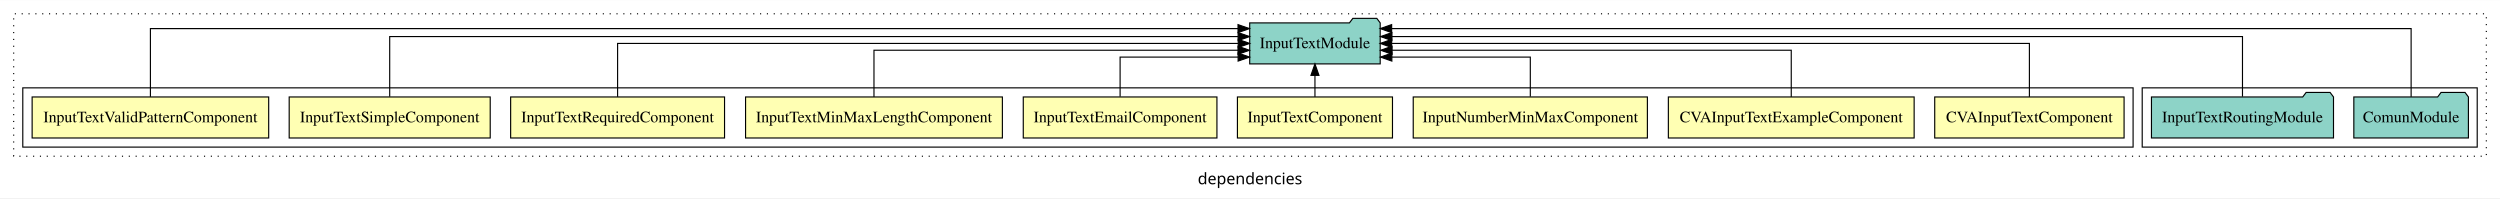
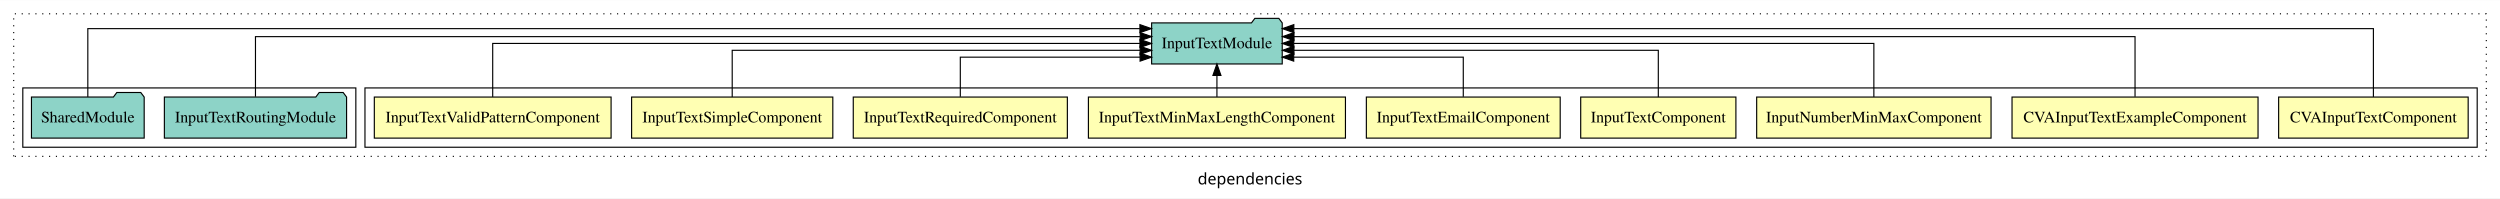
- <svg xmlns="http://www.w3.org/2000/svg" width="2194pt" height="174pt" viewBox="0.00 0.00 2194.00 173.80">
+ <svg xmlns="http://www.w3.org/2000/svg" width="2192pt" height="174pt" viewBox="0.00 0.00 2192.00 173.80">
  <g id="graph0" class="graph" transform="scale(1 1) rotate(0) translate(4 169.8)">
-     <polygon fill="white" stroke="transparent" points="-4,4 -4,-169.8 2190,-169.8 2190,4 -4,4" />
-     <text text-anchor="middle" x="1093" y="-8.2" font-family="sans-serif" font-size="14.00">dependencies</text>
+     <polygon fill="white" stroke="transparent" points="-4,4 -4,-169.8 2188,-169.8 2188,4 -4,4" />
+     <text text-anchor="middle" x="1092" y="-8.2" font-family="sans-serif" font-size="14.00">dependencies</text>
    <g id="clust1" class="cluster">
-       <polygon fill="none" stroke="black" stroke-dasharray="1,5" points="8,-32.8 8,-157.8 2178,-157.8 2178,-32.8 8,-32.8" />
+       <polygon fill="none" stroke="black" stroke-dasharray="1,5" points="8,-32.8 8,-157.8 2176,-157.8 2176,-32.8 8,-32.8" />
+     </g>
+     <g id="clust2" class="cluster">
+       <polygon fill="none" stroke="black" points="316,-40.8 316,-92.8 2168,-92.8 2168,-40.8 316,-40.8" />
    </g>
    <g id="clust12" class="cluster">
-       <polygon fill="none" stroke="black" points="1876,-40.8 1876,-92.8 2170,-92.8 2170,-40.8 1876,-40.8" />
-     </g>
-     <g id="clust2" class="cluster">
-       <polygon fill="none" stroke="black" points="16,-40.8 16,-92.8 1868,-92.8 1868,-40.8 16,-40.8" />
+       <polygon fill="none" stroke="black" points="16,-40.8 16,-92.8 308,-92.8 308,-40.8 16,-40.8" />
    </g>
    <g id="node1" class="node">
-       <polygon fill="#ffffb3" stroke="black" points="1860.09,-84.8 1693.91,-84.8 1693.91,-48.8 1860.09,-48.8 1860.09,-84.8" />
-       <text text-anchor="middle" x="1777" y="-62.6" font-family="Times,serif" font-size="14.00">CVAInputTextComponent</text>
+       <polygon fill="#ffffb3" stroke="black" points="2160.09,-84.8 1993.91,-84.8 1993.91,-48.8 2160.09,-48.8 2160.09,-84.8" />
+       <text text-anchor="middle" x="2077" y="-62.6" font-family="Times,serif" font-size="14.00">CVAInputTextComponent</text>
    </g>
    <g id="node10" class="node">
-       <polygon fill="#8dd3c7" stroke="black" points="1207.26,-149.8 1204.26,-153.8 1183.26,-153.8 1180.26,-149.8 1092.74,-149.8 1092.74,-113.8 1207.26,-113.8 1207.26,-149.8" />
-       <text text-anchor="middle" x="1150" y="-127.6" font-family="Times,serif" font-size="14.00">InputTextModule</text>
+       <polygon fill="#8dd3c7" stroke="black" points="1120.26,-149.8 1117.26,-153.8 1096.26,-153.8 1093.26,-149.8 1005.74,-149.8 1005.74,-113.8 1120.26,-113.8 1120.26,-149.8" />
+       <text text-anchor="middle" x="1063" y="-127.6" font-family="Times,serif" font-size="14.00">InputTextModule</text>
    </g>
    <g id="edge1" class="edge">
-       <path fill="none" stroke="black" d="M1777,-84.91C1777,-104.14 1777,-131.8 1777,-131.8 1777,-131.8 1217.3,-131.8 1217.3,-131.8" />
-       <polygon fill="black" stroke="black" points="1217.3,-128.3 1207.3,-131.8 1217.3,-135.3 1217.3,-128.3" />
+       <path fill="none" stroke="black" d="M2077,-84.89C2077,-107.93 2077,-144.8 2077,-144.8 2077,-144.8 1130.42,-144.8 1130.42,-144.8" />
+       <polygon fill="black" stroke="black" points="1130.42,-141.3 1120.42,-144.8 1130.42,-148.3 1130.42,-141.3" />
    </g>
    <g id="node2" class="node">
-       <polygon fill="#ffffb3" stroke="black" points="1675.85,-84.8 1460.15,-84.8 1460.15,-48.8 1675.85,-48.8 1675.85,-84.8" />
-       <text text-anchor="middle" x="1568" y="-62.6" font-family="Times,serif" font-size="14.00">CVAInputTextExampleComponent</text>
+       <polygon fill="#ffffb3" stroke="black" points="1975.85,-84.8 1760.15,-84.8 1760.15,-48.8 1975.85,-48.8 1975.85,-84.8" />
+       <text text-anchor="middle" x="1868" y="-62.6" font-family="Times,serif" font-size="14.00">CVAInputTextExampleComponent</text>
    </g>
    <g id="edge2" class="edge">
-       <path fill="none" stroke="black" d="M1568,-84.82C1568,-102.17 1568,-125.8 1568,-125.8 1568,-125.8 1217.68,-125.8 1217.68,-125.8" />
-       <polygon fill="black" stroke="black" points="1217.68,-122.3 1207.68,-125.8 1217.68,-129.3 1217.68,-122.3" />
+       <path fill="none" stroke="black" d="M1868,-85.08C1868,-106.12 1868,-137.8 1868,-137.8 1868,-137.8 1130.57,-137.8 1130.57,-137.8" />
+       <polygon fill="black" stroke="black" points="1130.57,-134.3 1120.57,-137.8 1130.57,-141.3 1130.57,-134.3" />
    </g>
    <g id="node3" class="node">
-       <polygon fill="#ffffb3" stroke="black" points="1441.75,-84.8 1236.25,-84.8 1236.25,-48.8 1441.75,-48.8 1441.75,-84.8" />
-       <text text-anchor="middle" x="1339" y="-62.6" font-family="Times,serif" font-size="14.00">InputNumberMinMaxComponent</text>
+       <polygon fill="#ffffb3" stroke="black" points="1741.75,-84.8 1536.25,-84.8 1536.25,-48.8 1741.75,-48.8 1741.75,-84.8" />
+       <text text-anchor="middle" x="1639" y="-62.6" font-family="Times,serif" font-size="14.00">InputNumberMinMaxComponent</text>
    </g>
    <g id="edge3" class="edge">
-       <path fill="none" stroke="black" d="M1339,-85.04C1339,-100.37 1339,-119.8 1339,-119.8 1339,-119.8 1217.48,-119.8 1217.48,-119.8" />
-       <polygon fill="black" stroke="black" points="1217.48,-116.3 1207.48,-119.8 1217.48,-123.3 1217.48,-116.3" />
+       <path fill="none" stroke="black" d="M1639,-84.91C1639,-104.14 1639,-131.8 1639,-131.8 1639,-131.8 1130.33,-131.8 1130.33,-131.8" />
+       <polygon fill="black" stroke="black" points="1130.33,-128.3 1120.33,-131.8 1130.33,-135.3 1130.33,-128.3" />
    </g>
    <g id="node4" class="node">
-       <polygon fill="#ffffb3" stroke="black" points="1218.04,-84.8 1081.96,-84.8 1081.96,-48.8 1218.04,-48.8 1218.04,-84.8" />
-       <text text-anchor="middle" x="1150" y="-62.6" font-family="Times,serif" font-size="14.00">InputTextComponent</text>
+       <polygon fill="#ffffb3" stroke="black" points="1518.04,-84.8 1381.96,-84.8 1381.96,-48.8 1518.04,-48.8 1518.04,-84.8" />
+       <text text-anchor="middle" x="1450" y="-62.6" font-family="Times,serif" font-size="14.00">InputTextComponent</text>
    </g>
    <g id="edge4" class="edge">
-       <path fill="none" stroke="black" d="M1150,-84.91C1150,-84.91 1150,-103.79 1150,-103.79" />
-       <polygon fill="black" stroke="black" points="1146.5,-103.79 1150,-113.79 1153.5,-103.79 1146.5,-103.79" />
+       <path fill="none" stroke="black" d="M1450,-84.82C1450,-102.17 1450,-125.8 1450,-125.8 1450,-125.8 1130.52,-125.8 1130.52,-125.8" />
+       <polygon fill="black" stroke="black" points="1130.52,-122.3 1120.52,-125.8 1130.52,-129.3 1130.52,-122.3" />
    </g>
    <g id="node5" class="node">
-       <polygon fill="#ffffb3" stroke="black" points="1063.98,-84.8 894.02,-84.8 894.02,-48.8 1063.98,-48.8 1063.98,-84.8" />
-       <text text-anchor="middle" x="979" y="-62.6" font-family="Times,serif" font-size="14.00">InputTextEmailComponent</text>
+       <polygon fill="#ffffb3" stroke="black" points="1363.98,-84.8 1194.02,-84.8 1194.02,-48.8 1363.98,-48.8 1363.98,-84.8" />
+       <text text-anchor="middle" x="1279" y="-62.6" font-family="Times,serif" font-size="14.00">InputTextEmailComponent</text>
    </g>
    <g id="edge5" class="edge">
-       <path fill="none" stroke="black" d="M979,-85.04C979,-100.37 979,-119.8 979,-119.8 979,-119.8 1082.58,-119.8 1082.58,-119.8" />
-       <polygon fill="black" stroke="black" points="1082.58,-123.3 1092.58,-119.8 1082.58,-116.3 1082.58,-123.3" />
+       <path fill="none" stroke="black" d="M1279,-85.04C1279,-100.37 1279,-119.8 1279,-119.8 1279,-119.8 1130.32,-119.8 1130.32,-119.8" />
+       <polygon fill="black" stroke="black" points="1130.32,-116.3 1120.32,-119.8 1130.32,-123.3 1130.32,-116.3" />
    </g>
    <g id="node6" class="node">
-       <polygon fill="#ffffb3" stroke="black" points="875.69,-84.8 650.31,-84.8 650.31,-48.8 875.69,-48.8 875.69,-84.8" />
-       <text text-anchor="middle" x="763" y="-62.6" font-family="Times,serif" font-size="14.00">InputTextMinMaxLengthComponent</text>
+       <polygon fill="#ffffb3" stroke="black" points="1175.69,-84.8 950.31,-84.8 950.31,-48.8 1175.69,-48.8 1175.69,-84.8" />
+       <text text-anchor="middle" x="1063" y="-62.6" font-family="Times,serif" font-size="14.00">InputTextMinMaxLengthComponent</text>
    </g>
    <g id="edge6" class="edge">
-       <path fill="none" stroke="black" d="M763,-84.82C763,-102.17 763,-125.8 763,-125.8 763,-125.8 1082.48,-125.8 1082.48,-125.8" />
-       <polygon fill="black" stroke="black" points="1082.48,-129.3 1092.48,-125.8 1082.48,-122.3 1082.48,-129.3" />
+       <path fill="none" stroke="black" d="M1063,-84.91C1063,-84.91 1063,-103.79 1063,-103.79" />
+       <polygon fill="black" stroke="black" points="1059.5,-103.79 1063,-113.79 1066.5,-103.79 1059.5,-103.79" />
    </g>
    <g id="node7" class="node">
-       <polygon fill="#ffffb3" stroke="black" points="631.86,-84.8 444.14,-84.8 444.14,-48.8 631.86,-48.8 631.86,-84.8" />
-       <text text-anchor="middle" x="538" y="-62.6" font-family="Times,serif" font-size="14.00">InputTextRequiredComponent</text>
+       <polygon fill="#ffffb3" stroke="black" points="931.86,-84.8 744.14,-84.8 744.14,-48.8 931.86,-48.8 931.86,-84.8" />
+       <text text-anchor="middle" x="838" y="-62.6" font-family="Times,serif" font-size="14.00">InputTextRequiredComponent</text>
    </g>
    <g id="edge7" class="edge">
-       <path fill="none" stroke="black" d="M538,-84.91C538,-104.14 538,-131.8 538,-131.8 538,-131.8 1082.7,-131.8 1082.7,-131.8" />
-       <polygon fill="black" stroke="black" points="1082.7,-135.3 1092.7,-131.8 1082.7,-128.3 1082.7,-135.3" />
+       <path fill="none" stroke="black" d="M838,-85.04C838,-100.37 838,-119.8 838,-119.8 838,-119.8 995.64,-119.8 995.64,-119.8" />
+       <polygon fill="black" stroke="black" points="995.64,-123.3 1005.64,-119.8 995.64,-116.3 995.64,-123.3" />
    </g>
    <g id="node8" class="node">
-       <polygon fill="#ffffb3" stroke="black" points="426.21,-84.8 249.79,-84.8 249.79,-48.8 426.21,-48.8 426.21,-84.8" />
-       <text text-anchor="middle" x="338" y="-62.6" font-family="Times,serif" font-size="14.00">InputTextSimpleComponent</text>
+       <polygon fill="#ffffb3" stroke="black" points="726.21,-84.8 549.79,-84.8 549.79,-48.8 726.21,-48.8 726.21,-84.8" />
+       <text text-anchor="middle" x="638" y="-62.6" font-family="Times,serif" font-size="14.00">InputTextSimpleComponent</text>
    </g>
    <g id="edge8" class="edge">
-       <path fill="none" stroke="black" d="M338,-85.08C338,-106.12 338,-137.8 338,-137.8 338,-137.8 1082.58,-137.8 1082.58,-137.8" />
-       <polygon fill="black" stroke="black" points="1082.58,-141.3 1092.58,-137.8 1082.58,-134.3 1082.58,-141.3" />
+       <path fill="none" stroke="black" d="M638,-84.82C638,-102.17 638,-125.8 638,-125.8 638,-125.8 995.68,-125.8 995.68,-125.8" />
+       <polygon fill="black" stroke="black" points="995.68,-129.3 1005.68,-125.8 995.68,-122.3 995.68,-129.3" />
    </g>
    <g id="node9" class="node">
-       <polygon fill="#ffffb3" stroke="black" points="231.8,-84.8 24.2,-84.8 24.2,-48.8 231.8,-48.8 231.8,-84.8" />
-       <text text-anchor="middle" x="128" y="-62.6" font-family="Times,serif" font-size="14.00">InputTextValidPatternComponent</text>
+       <polygon fill="#ffffb3" stroke="black" points="531.8,-84.8 324.2,-84.8 324.2,-48.8 531.8,-48.8 531.8,-84.8" />
+       <text text-anchor="middle" x="428" y="-62.6" font-family="Times,serif" font-size="14.00">InputTextValidPatternComponent</text>
    </g>
    <g id="edge9" class="edge">
-       <path fill="none" stroke="black" d="M128,-84.89C128,-107.93 128,-144.8 128,-144.8 128,-144.8 1082.49,-144.8 1082.49,-144.8" />
-       <polygon fill="black" stroke="black" points="1082.49,-148.3 1092.49,-144.8 1082.49,-141.3 1082.49,-148.3" />
+       <path fill="none" stroke="black" d="M428,-84.91C428,-104.14 428,-131.8 428,-131.8 428,-131.8 995.53,-131.8 995.53,-131.8" />
+       <polygon fill="black" stroke="black" points="995.53,-135.3 1005.53,-131.8 995.53,-128.3 995.53,-135.3" />
    </g>
    <g id="node11" class="node">
-       <polygon fill="#8dd3c7" stroke="black" points="2162.28,-84.8 2159.28,-88.8 2138.28,-88.8 2135.28,-84.8 2061.72,-84.8 2061.72,-48.8 2162.28,-48.8 2162.28,-84.8" />
-       <text text-anchor="middle" x="2112" y="-62.6" font-family="Times,serif" font-size="14.00">ComunModule</text>
+       <polygon fill="#8dd3c7" stroke="black" points="299.88,-84.8 296.88,-88.8 275.88,-88.8 272.88,-84.8 140.12,-84.8 140.12,-48.8 299.88,-48.8 299.88,-84.8" />
+       <text text-anchor="middle" x="220" y="-62.6" font-family="Times,serif" font-size="14.00">InputTextRoutingModule</text>
    </g>
    <g id="edge10" class="edge">
-       <path fill="none" stroke="black" d="M2112,-84.89C2112,-107.93 2112,-144.8 2112,-144.8 2112,-144.8 1217.3,-144.8 1217.3,-144.8" />
-       <polygon fill="black" stroke="black" points="1217.3,-141.3 1207.3,-144.8 1217.3,-148.3 1217.3,-141.3" />
+       <path fill="none" stroke="black" d="M220,-85.08C220,-106.12 220,-137.8 220,-137.8 220,-137.8 995.72,-137.8 995.72,-137.8" />
+       <polygon fill="black" stroke="black" points="995.72,-141.3 1005.72,-137.8 995.72,-134.3 995.72,-141.3" />
    </g>
    <g id="node12" class="node">
-       <polygon fill="#8dd3c7" stroke="black" points="2043.88,-84.8 2040.88,-88.8 2019.88,-88.8 2016.88,-84.8 1884.12,-84.8 1884.12,-48.8 2043.88,-48.8 2043.88,-84.8" />
-       <text text-anchor="middle" x="1964" y="-62.6" font-family="Times,serif" font-size="14.00">InputTextRoutingModule</text>
+       <polygon fill="#8dd3c7" stroke="black" points="122.42,-84.8 119.42,-88.8 98.42,-88.8 95.42,-84.8 23.58,-84.8 23.58,-48.8 122.42,-48.8 122.42,-84.8" />
+       <text text-anchor="middle" x="73" y="-62.6" font-family="Times,serif" font-size="14.00">SharedModule</text>
    </g>
    <g id="edge11" class="edge">
-       <path fill="none" stroke="black" d="M1964,-85.08C1964,-106.12 1964,-137.8 1964,-137.8 1964,-137.8 1217.56,-137.8 1217.56,-137.8" />
-       <polygon fill="black" stroke="black" points="1217.56,-134.3 1207.56,-137.8 1217.56,-141.3 1217.56,-134.3" />
+       <path fill="none" stroke="black" d="M73,-84.89C73,-107.93 73,-144.8 73,-144.8 73,-144.8 995.49,-144.8 995.49,-144.8" />
+       <polygon fill="black" stroke="black" points="995.49,-148.3 1005.49,-144.8 995.49,-141.3 995.49,-148.3" />
    </g>
  </g>
</svg>
